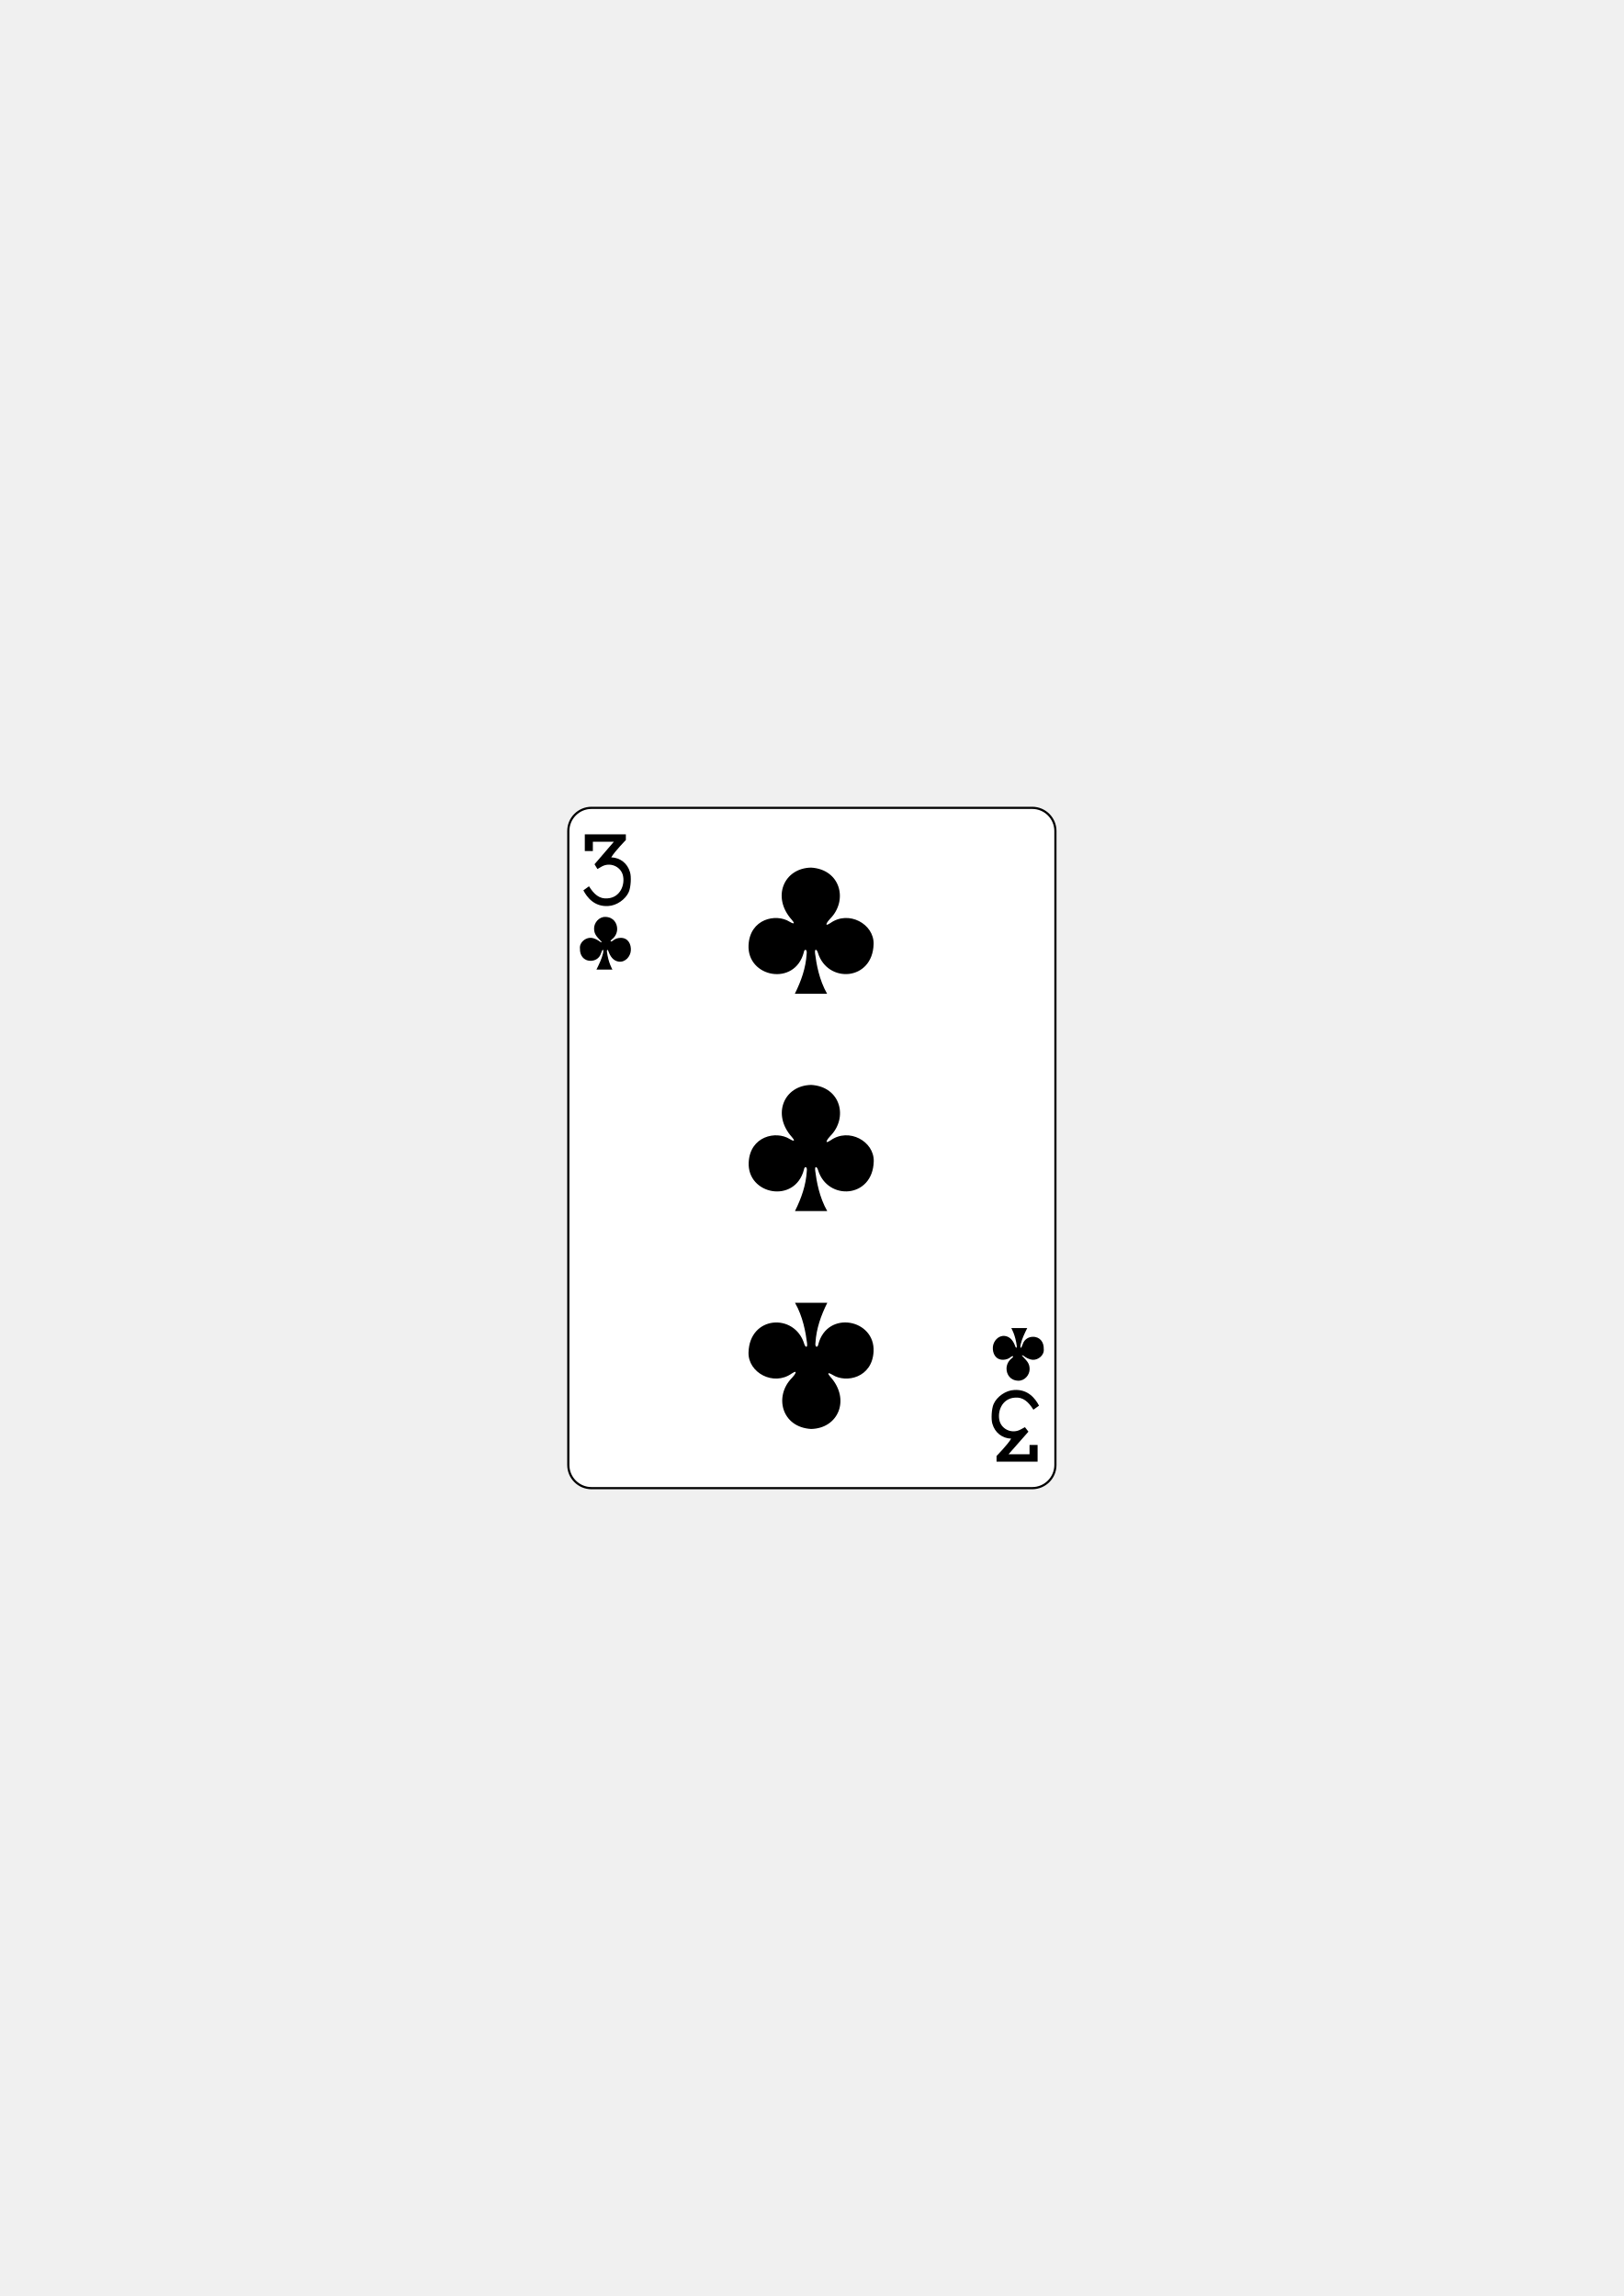
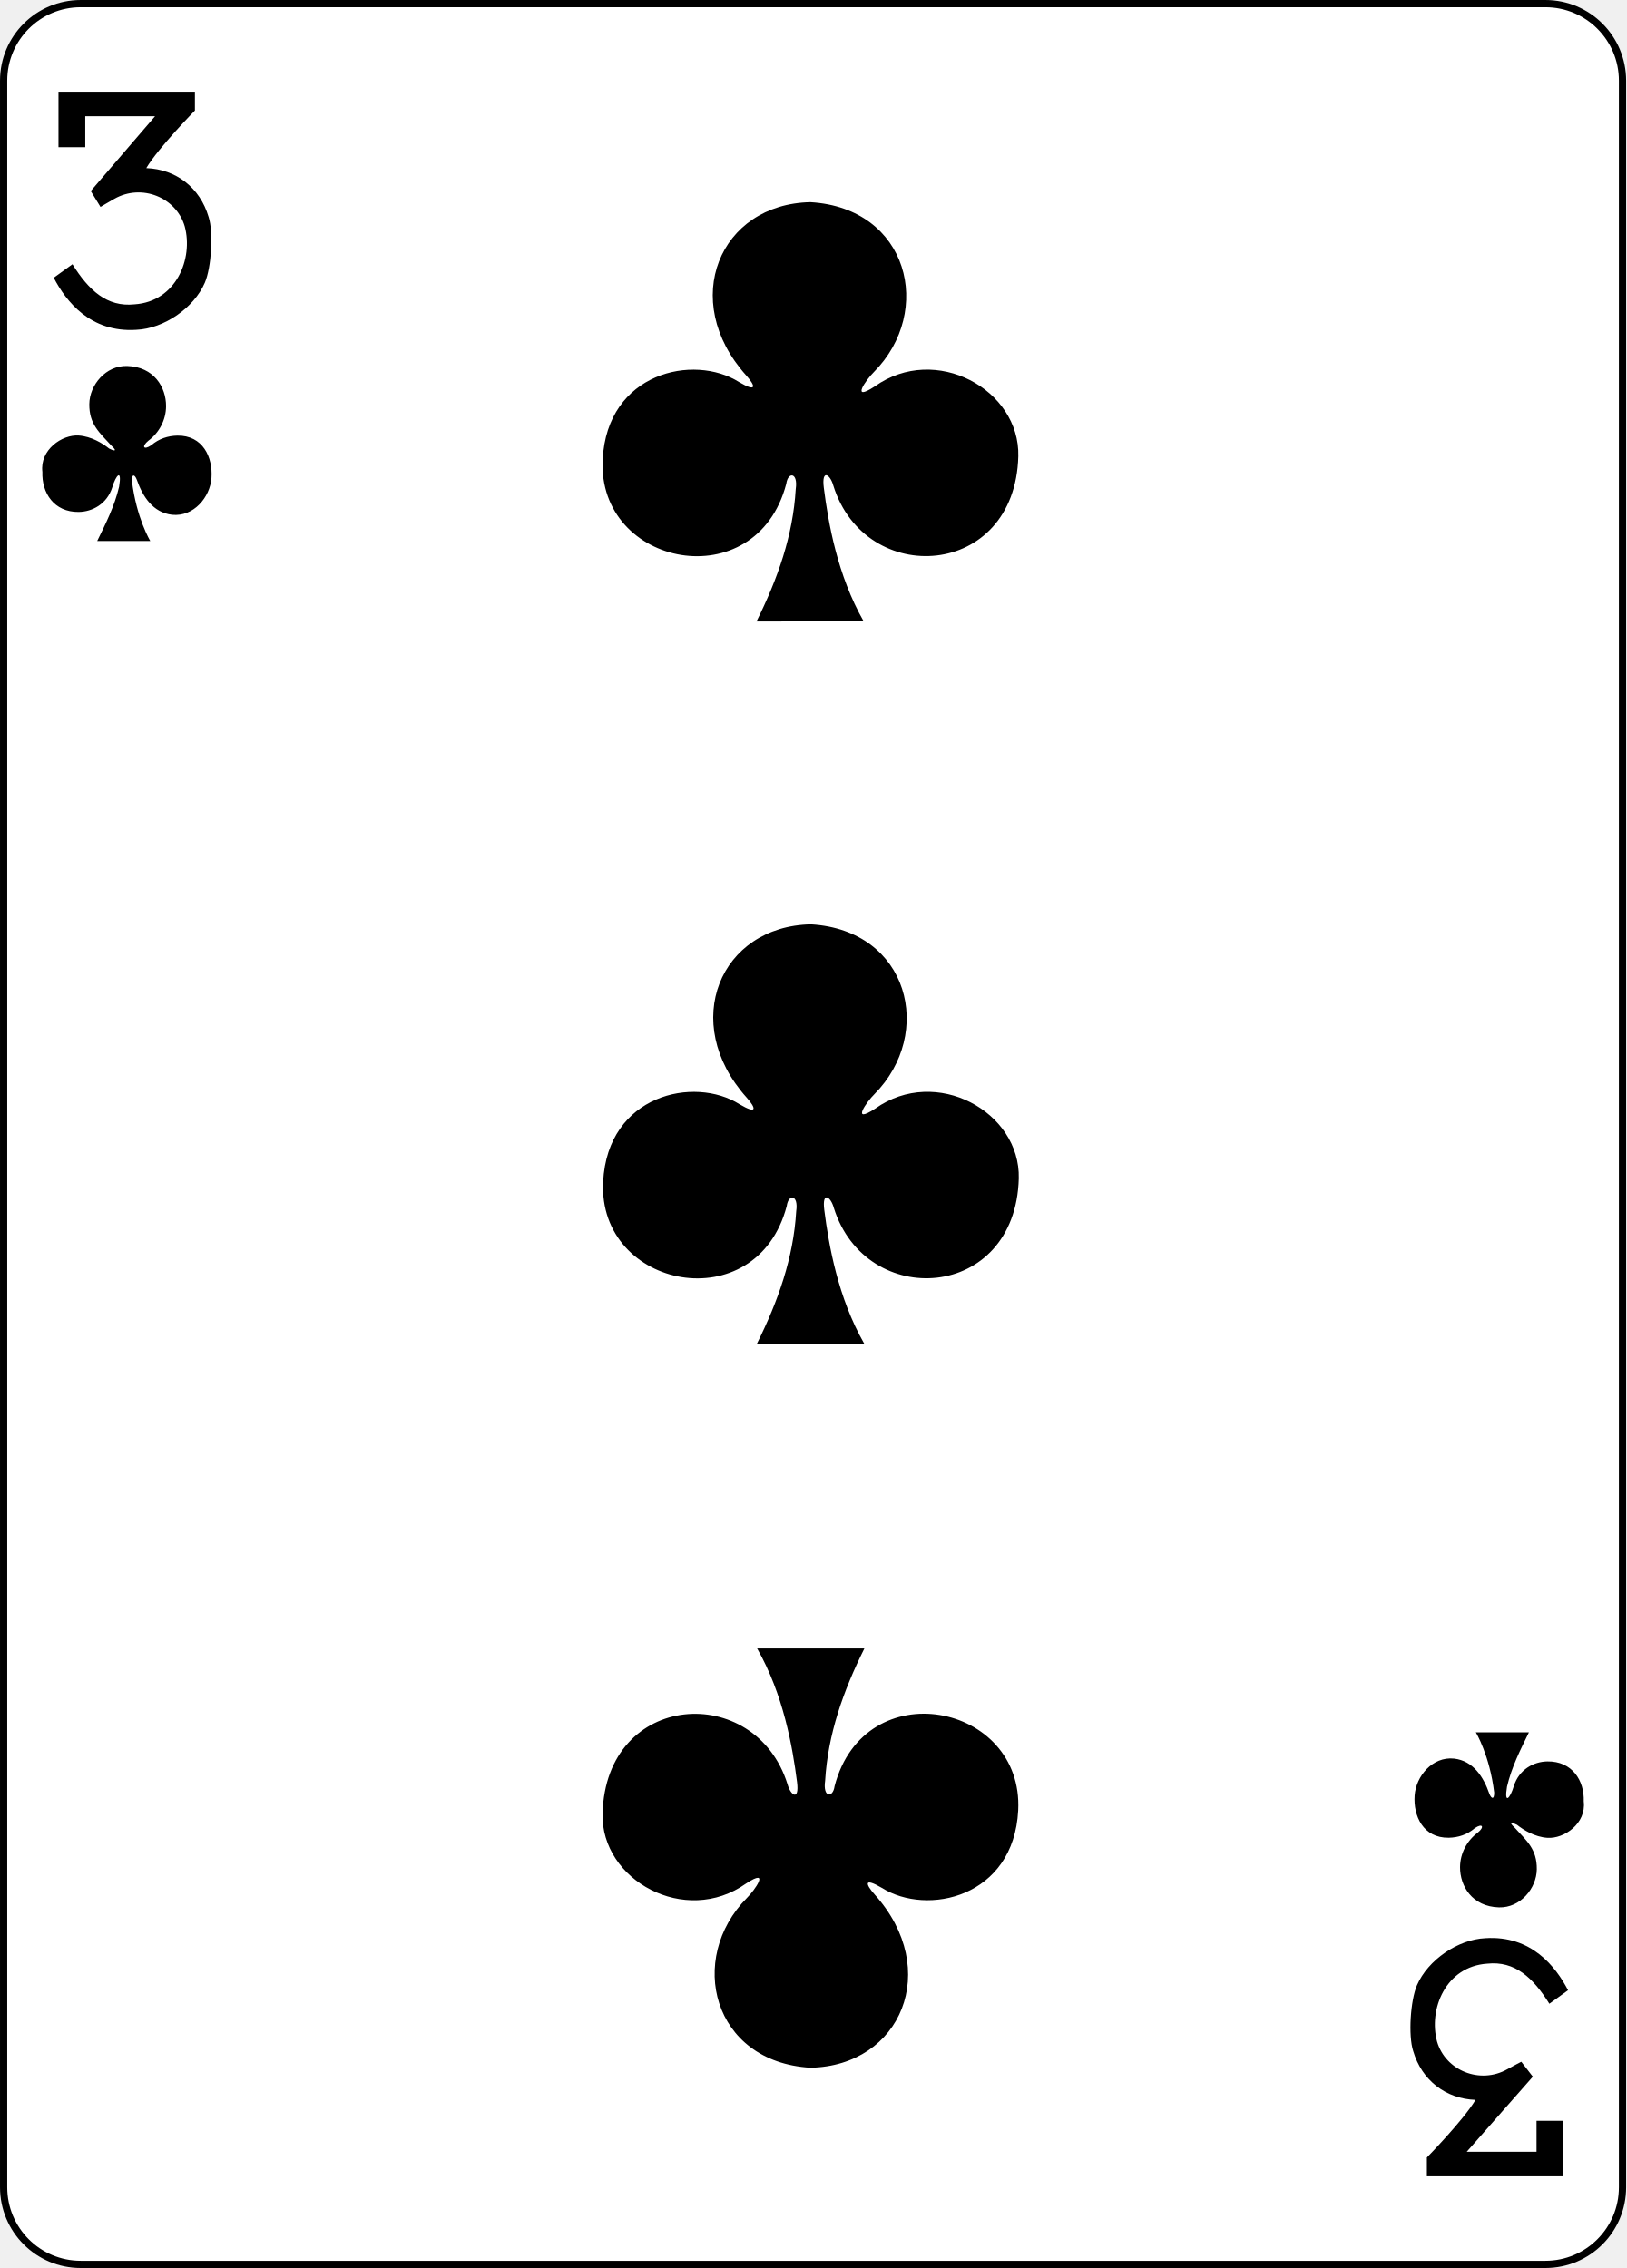
- <svg xmlns="http://www.w3.org/2000/svg" width="744.094" height="1052.362" id="svg4423" version="1.1">
+ <svg xmlns="http://www.w3.org/2000/svg" width="224.225" height="312.808" id="svg4423" version="1.1">
  <defs id="defs4425" />
-   <g id="layer1">
+   <g id="layer1" transform="translate(-259.9348,-369.7772)">
    <g transform="translate(-1160.768,92.13511)" style="display:inline" id="g3797">
      <g id="g6673">
        <g id="g8353" style="stroke:#000000;stroke-opacity:1">
-           <g id="g8890-2" style="display:inline;stroke:#000000;stroke-opacity:1" transform="translate(-5059.956,3024.952)">
+           <g id="g8890-2" style="stroke:#000000;stroke-opacity:1;display:inline" transform="translate(-5059.956,3024.952)">
            <rect ry="10.63" rx="10.63" style="fill:#ffffff;fill-opacity:1;stroke:#000000;stroke-width:0.997;stroke-miterlimit:4;stroke-opacity:1;stroke-dasharray:none;display:inline" id="rect6351-1" width="223.228" height="311.811" x="6481.158" y="-2746.811" />
            <g id="g8582-6" transform="matrix(0.3010621,0,0,0.3010621,5635.595,-1948.954)" style="stroke:#000000;stroke-opacity:1" />
          </g>
        </g>
        <g id="g6664" transform="matrix(1.012013,0,0,1.012013,-18.71217,-5.214281)">
          <path transform="matrix(0.3010621,0,0,0.3010621,575.6389,1075.997)" id="path7102-8" d="m 2836.664,-2519.891 8.461,-6.112 c 7.354,11.738 15.562,19.474 28.118,18.144 18.845,-1.267 26.649,-20.661 22.704,-35.285 -3.809,-13.103 -19.417,-19.495 -31.815,-12.498 -2.924,1.65 -6.305,3.688 -6.305,3.688 l -4.414,-7.194 29.109,-33.863 -31.59,0 0,14.016 -12.122,0 0,-25.128 61.746,0 0,8.529 c 0,0 -16.538,16.837 -22.013,26.066 13.469,0.49 24.323,8.864 28.208,22.116 2.28,6.97 1.255,22.922 -1.716,29.788 -4.961,11.463 -18.548,20.759 -30.962,21.297 -20.828,1.376 -31.893,-12.961 -37.408,-23.562 z" style="fill:#000000;fill-opacity:1;display:inline" />
          <path transform="matrix(0.3010621,0,0,0.3010621,575.6389,1075.997)" style="fill:#000000;fill-opacity:1;display:inline" d="m 3522.005,-1744.688 -8.461,6.112 c -7.354,-11.738 -15.562,-19.474 -28.118,-18.144 -18.845,1.267 -26.649,20.661 -22.704,35.285 3.809,13.103 19.417,19.495 31.815,12.498 2.924,-1.65 6.305,-3.375 6.305,-3.375 l 5.226,6.757 -29.922,33.988 31.59,0 0,-14.016 12.122,0 0,25.128 -61.746,0 0,-8.529 c 0,0 16.538,-16.837 22.013,-26.066 -13.469,-0.49 -24.323,-8.864 -28.208,-22.116 -2.28,-6.97 -1.255,-22.922 1.716,-29.788 4.961,-11.463 18.548,-20.759 30.962,-21.297 20.828,-1.376 31.893,12.961 37.408,23.562 z" id="path7118-5" />
          <path style="fill:#000000;fill-opacity:1;display:inline" d="m 1525.465,462.617 c 2.879,-5.776 4.976,-11.701 5.348,-18.037 0.342,-2.332 -1.075,-2.371 -1.288,-0.729 -4.076,15.593 -25.763,11.37 -25.017,-3.297 0.605,-11.895 12.419,-14.454 18.582,-10.565 2.434,1.433 2.296,0.575 0.968,-0.912 -9.155,-10.211 -3.61,-23.362 8.761,-23.602 13.38,0.793 16.851,14.87 8.644,23.148 -1.021,0.995 -3.284,4.191 0.123,1.956 8.287,-5.888 19.787,0.443 19.553,9.521 -0.433,16.739 -20.839,17.987 -25.203,4.006 -0.42,-1.55 -1.629,-2.329 -1.295,0.304 0.605,4.767 1.857,11.953 5.437,18.206 z" id="path3255" />
          <path id="path3257" d="m 1525.401,364.195 c 2.879,-5.776 4.976,-11.701 5.348,-18.037 0.342,-2.332 -1.075,-2.371 -1.288,-0.729 -4.076,15.593 -25.763,11.37 -25.017,-3.297 0.605,-11.895 12.419,-14.454 18.582,-10.565 2.434,1.433 2.296,0.575 0.968,-0.912 -9.155,-10.211 -3.61,-23.362 8.761,-23.602 13.38,0.793 16.851,14.87 8.644,23.148 -1.021,0.995 -3.284,4.191 0.123,1.956 8.287,-5.888 19.787,0.443 19.553,9.521 -0.433,16.739 -20.839,17.987 -25.203,4.006 -0.42,-1.55 -1.629,-2.329 -1.295,0.304 0.605,4.767 1.857,11.953 5.437,18.206 z" style="fill:#000000;fill-opacity:1;display:inline" />
          <path style="fill:#000000;fill-opacity:1;display:inline" d="m 1540.103,504.157 c -2.879,5.775 -4.976,11.701 -5.348,18.037 -0.342,2.332 1.075,2.371 1.288,0.729 4.076,-15.593 25.763,-11.37 25.017,3.296 -0.605,11.895 -12.419,14.454 -18.582,10.565 -2.434,-1.433 -2.296,-0.575 -0.968,0.912 9.155,10.211 3.61,23.362 -8.761,23.602 -13.38,-0.793 -16.851,-14.87 -8.644,-23.148 1.021,-0.995 3.284,-4.191 -0.123,-1.956 -8.287,5.888 -19.787,-0.443 -19.553,-9.521 0.433,-16.739 20.839,-17.987 25.203,-4.006 0.42,1.55 1.629,2.329 1.295,-0.304 -0.605,-4.767 -1.857,-11.953 -5.437,-18.206 z" id="path3405" />
          <path id="path3456" d="m 1435.572,353.232 c 1.192,-2.445 2.352,-4.721 2.984,-7.401 0.419,-2.528 -0.438,-1.589 -0.925,0.068 -0.721,2.297 -2.723,3.344 -4.58,3.369 -3.371,0.045 -5.053,-2.604 -4.948,-5.454 -0.368,-2.999 2.671,-5.12 4.962,-4.957 1.722,0.123 3.224,1.052 4.133,1.775 0.596,0.315 1.234,0.455 0.345,-0.358 -1.678,-1.833 -3.077,-2.964 -3.046,-5.711 0.029,-2.579 2.233,-5.268 5.155,-5.184 3.651,0.105 5.312,2.89 5.303,5.481 -0.01,1.888 -0.954,3.626 -2.411,4.703 -0.944,0.766 -0.679,1.34 0.398,0.615 1.035,-0.892 2.267,-1.283 3.545,-1.31 3.49,-0.055 4.855,2.961 4.655,5.764 -0.187,2.626 -2.423,5.328 -5.369,5.022 -2.631,-0.301 -4.013,-2.51 -4.805,-4.777 -0.262,-0.695 -0.676,-0.883 -0.664,0.153 0.608,5.057 2.492,8.204 2.505,8.202 z" style="fill:#000000;fill-opacity:1;display:inline" />
          <path id="path3484" d="m 1630.648,515.59 c -1.192,2.445 -2.352,4.721 -2.984,7.401 -0.419,2.528 0.438,1.589 0.925,-0.068 0.721,-2.297 2.723,-3.344 4.58,-3.369 3.371,-0.045 5.053,2.604 4.948,5.454 0.368,2.999 -2.671,5.12 -4.962,4.957 -1.722,-0.123 -3.224,-1.052 -4.133,-1.775 -0.596,-0.315 -1.234,-0.455 -0.345,0.358 1.678,1.833 3.077,2.964 3.046,5.711 -0.029,2.579 -2.233,5.268 -5.155,5.184 -3.651,-0.105 -5.312,-2.89 -5.303,-5.481 0.01,-1.888 0.954,-3.626 2.411,-4.703 0.944,-0.766 0.679,-1.34 -0.398,-0.615 -1.035,0.892 -2.267,1.283 -3.545,1.31 -3.49,0.055 -4.855,-2.961 -4.655,-5.764 0.187,-2.626 2.423,-5.328 5.369,-5.022 2.631,0.301 4.013,2.51 4.805,4.777 0.262,0.695 0.676,0.883 0.664,-0.153 -0.608,-5.057 -2.492,-8.204 -2.505,-8.202 z" style="fill:#000000;fill-opacity:1;display:inline" />
        </g>
      </g>
    </g>
  </g>
</svg>
